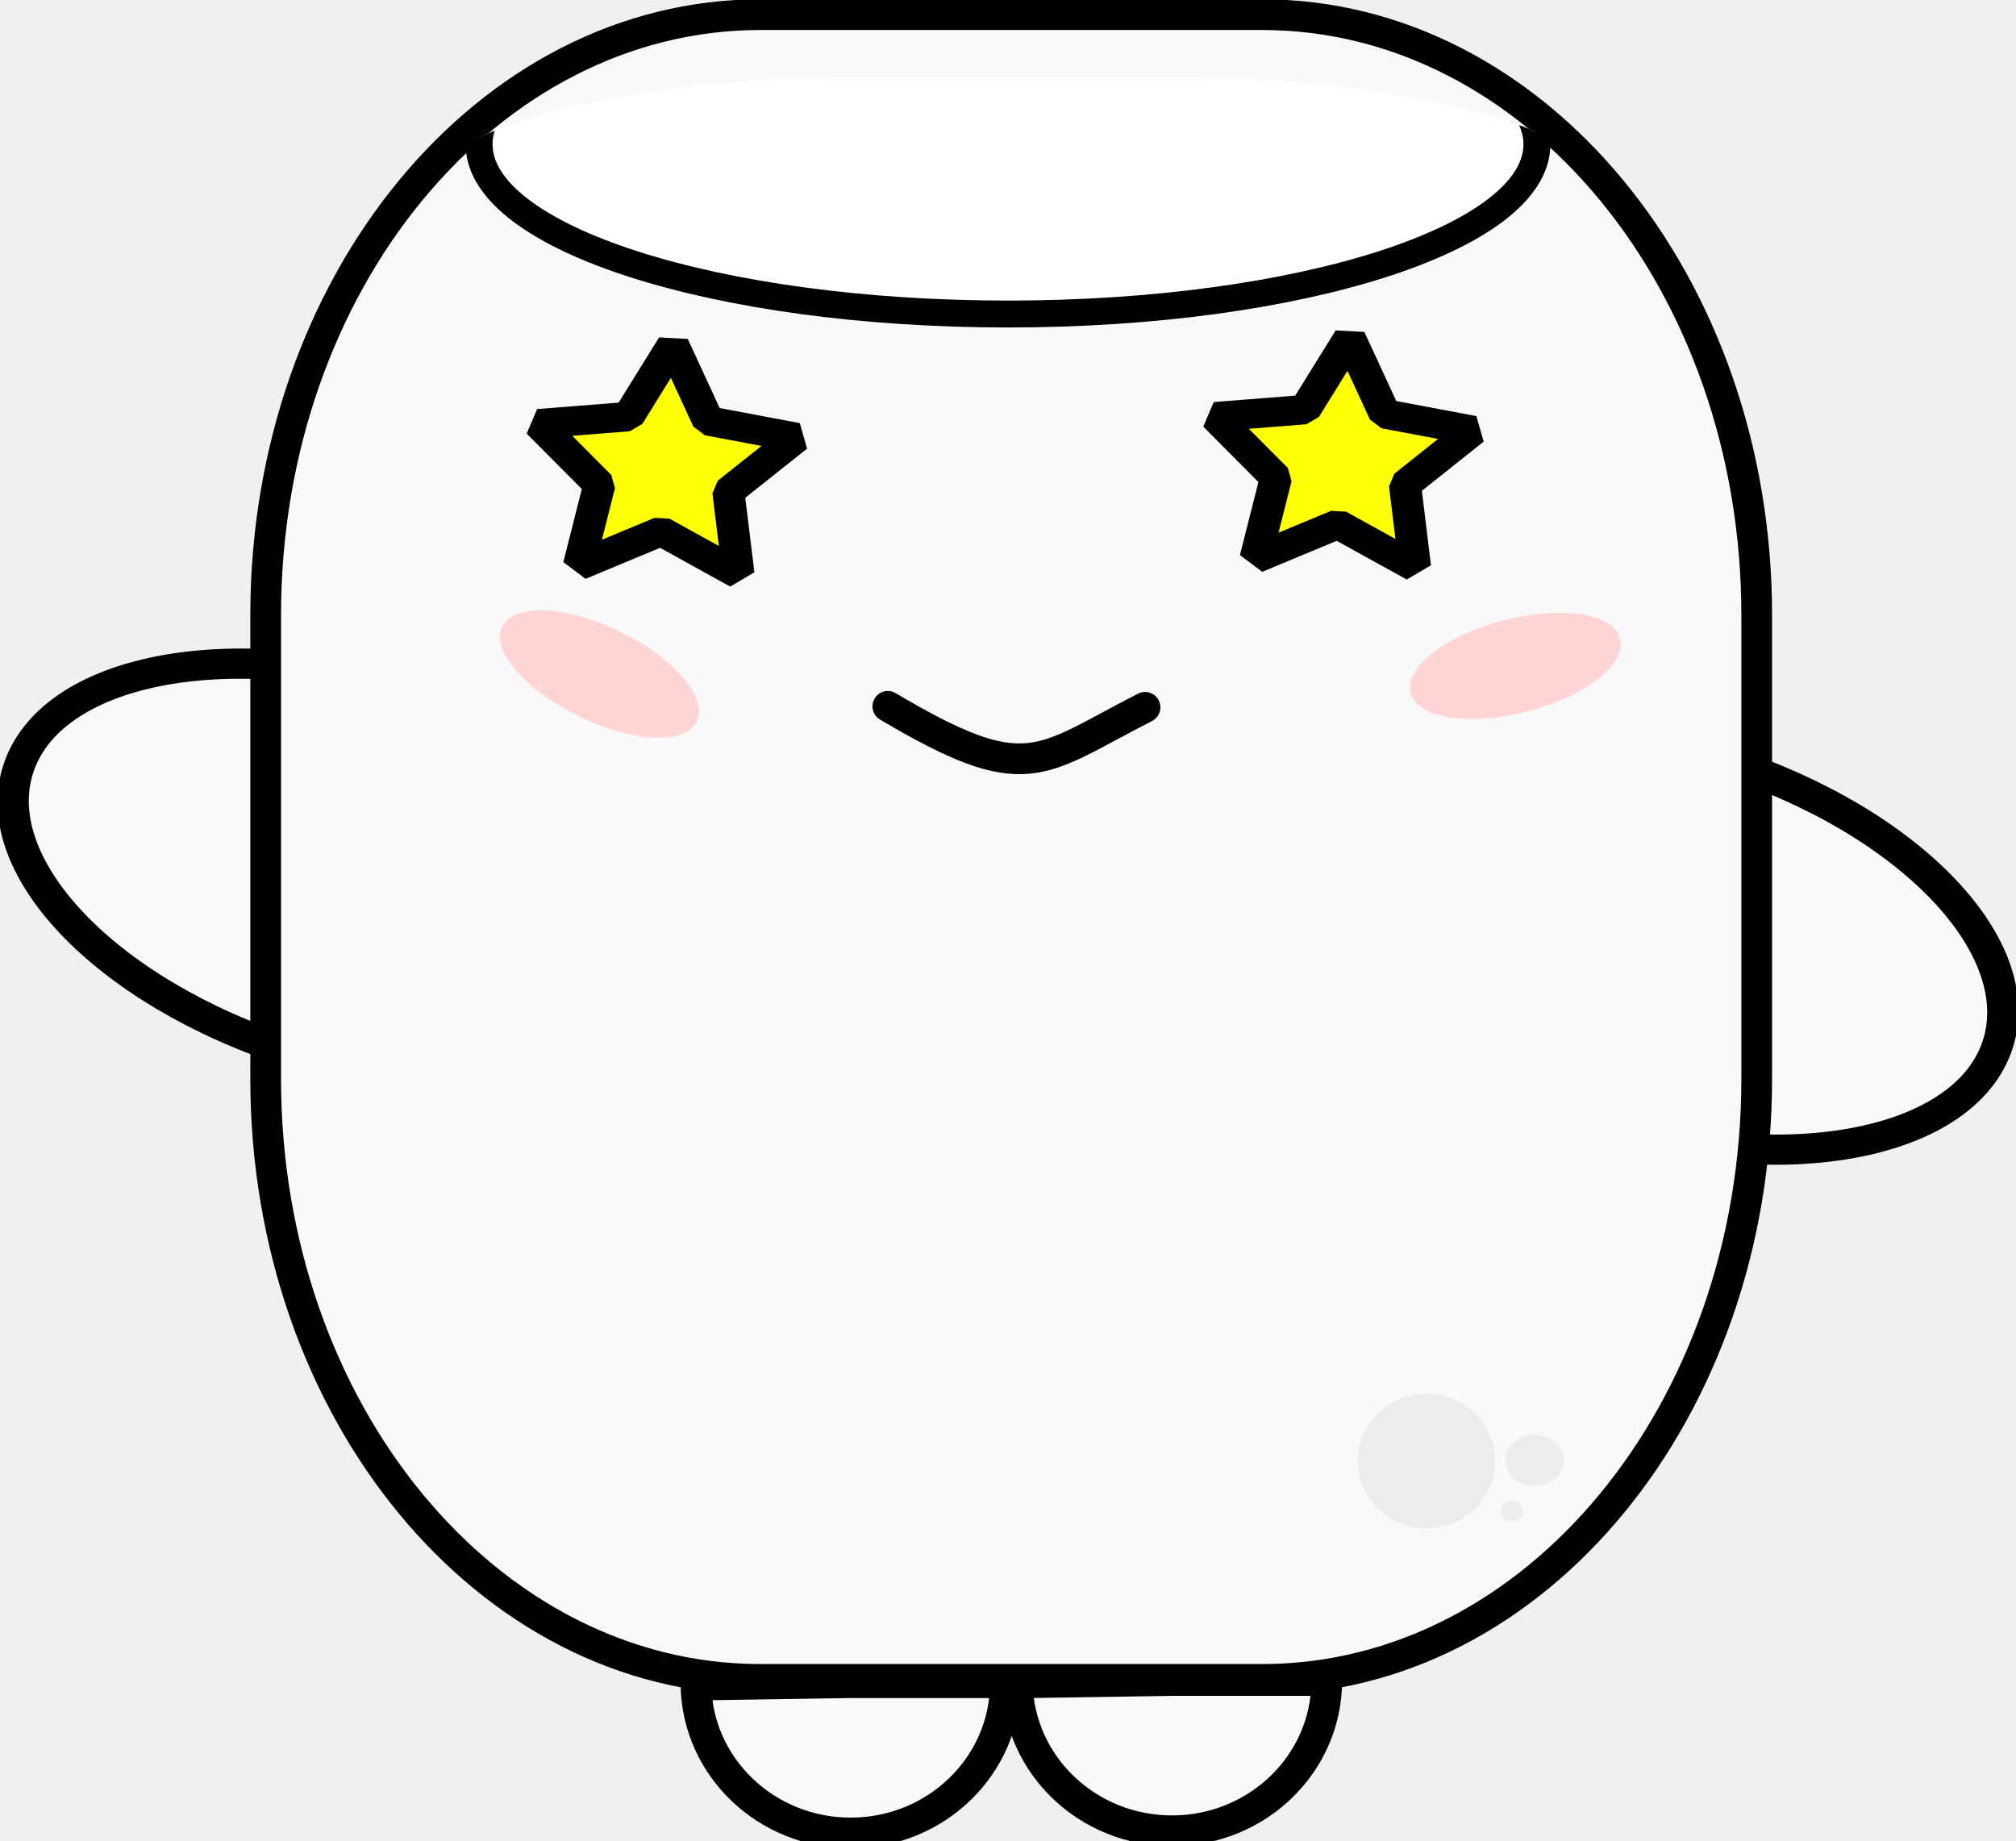
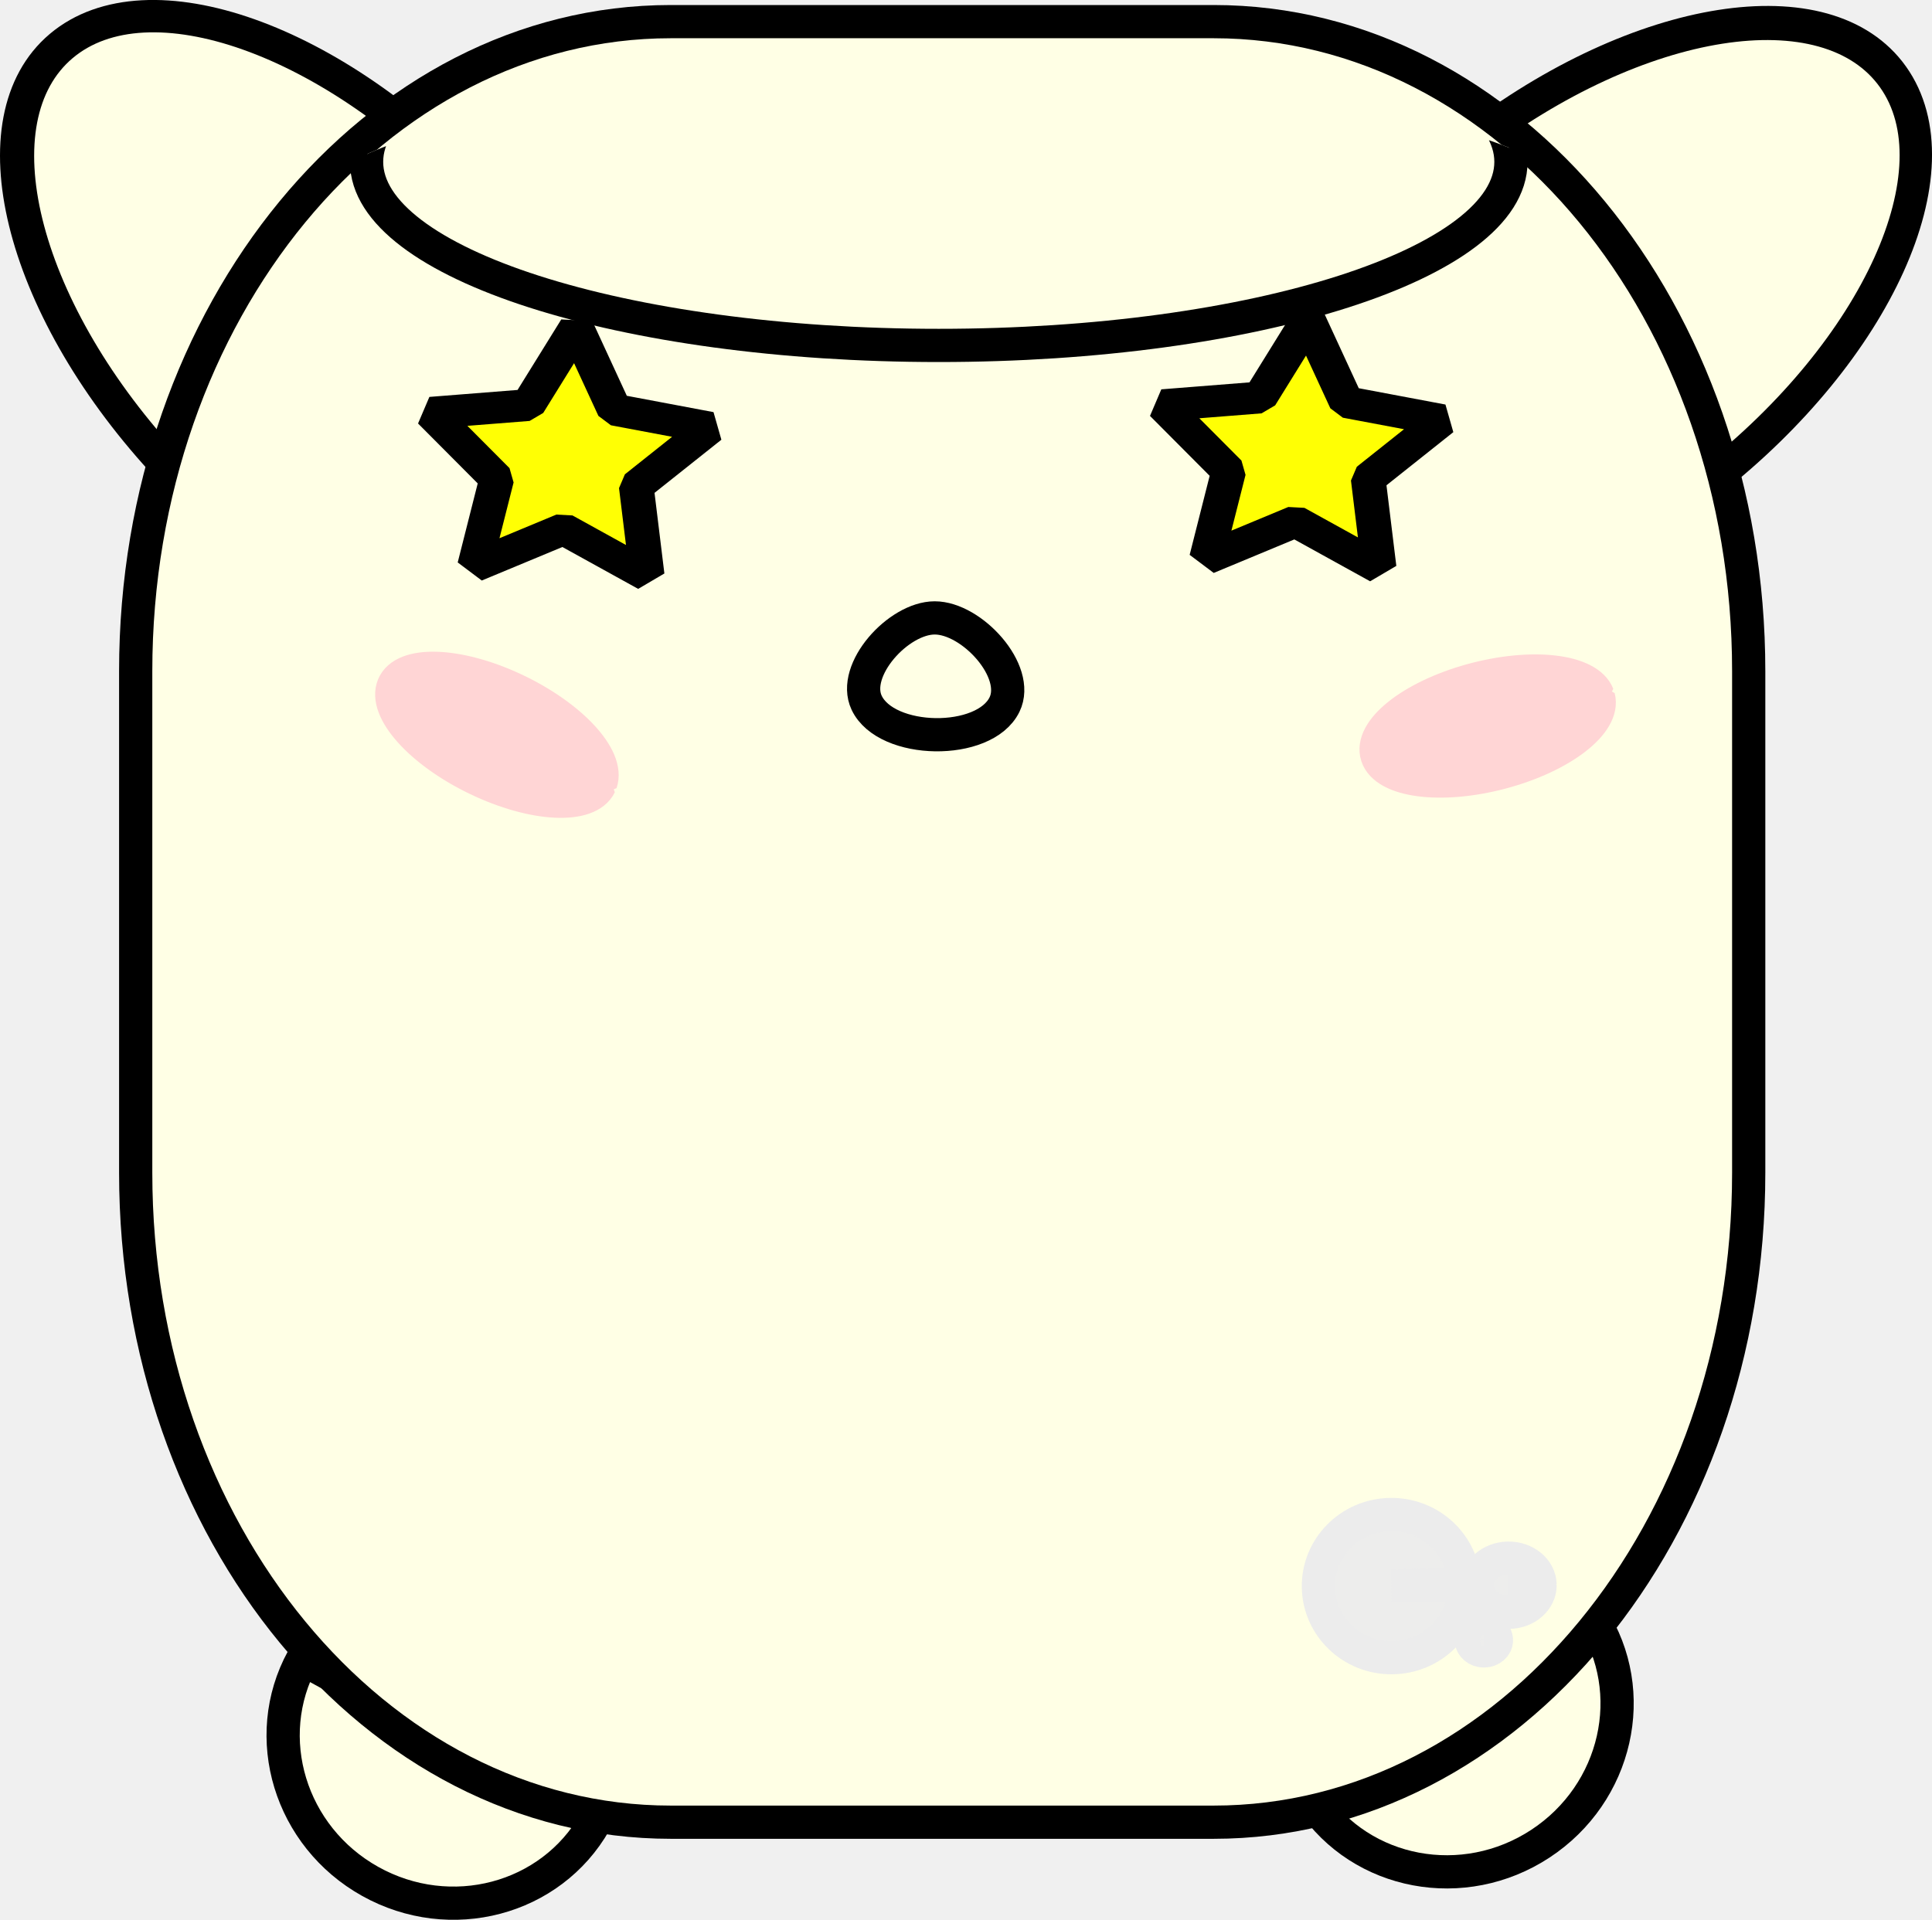
- <svg xmlns="http://www.w3.org/2000/svg" width="104.175mm" height="95.106mm" viewBox="0 0 104.175 95.106" version="1.1" id="svg873">
+ <svg xmlns="http://www.w3.org/2000/svg" width="92.285mm" height="91.718mm" viewBox="0 0 92.285 91.718" version="1.1" id="svg873">
  <defs id="defs867">
    <clipPath clipPathUnits="userSpaceOnUse" id="clipPath954">
      <rect style="fill:#ffffff;fill-opacity:1;stroke:#000000;stroke-width:0.366;stroke-linecap:round;stroke-linejoin:bevel;stroke-miterlimit:4;stroke-dasharray:none;stroke-dashoffset:0;stroke-opacity:1" id="rect956" width="36.475" height="13.135" x="248.236" y="93.46" rx="13.313" ry="3.971" />
    </clipPath>
  </defs>
-   <g id="layer1" transform="translate(-56.3916,-89.94086)">
-     <path transform="matrix(0.3584292,-0.9335569,0.9516389,0.3072189,0,0)" d="m -78.428,182.452 a 9.897,18.451 0 0 1 -9.819,18.45 9.897,18.451 0 0 1 -9.974,-18.159 l 9.896,-0.291 z" id="path1130-0-2-3-1-3" style="fill:#f9f9f9;fill-opacity:1;stroke:#000000;stroke-width:1.589;stroke-linejoin:bevel;stroke-miterlimit:10;stroke-dasharray:none;stroke-dashoffset:0;stroke-opacity:1" />
-     <path transform="matrix(-0.3584292,0.9335569,-0.9516389,-0.3072189,0,0)" d="m 115.558,-118.595 a 9.897,18.451 0 0 1 -9.819,18.45 9.897,18.451 0 0 1 -9.974,-18.159 l 9.896,-0.291 z" id="path1130-0-2-0-6" style="fill:#f9f9f9;fill-opacity:1;stroke:#000000;stroke-width:1.589;stroke-linejoin:bevel;stroke-miterlimit:10;stroke-dasharray:none;stroke-dashoffset:0;stroke-opacity:1" />
-     <rect clip-path="none" rx="25.557" ry="31.031" y="90.698" x="70.12" height="86.025" width="77.048" id="rect829-0-2-7" style="fill:#f9f9f9;fill-opacity:1;stroke:#000000;stroke-width:1.587;stroke-linejoin:bevel;stroke-miterlimit:10;stroke-dasharray:none;stroke-dashoffset:0;stroke-opacity:1" />
-     <path transform="rotate(-14.53395)" d="m 104.655,154.176 a 5.473,2.314 0 0 1 -5.403,2.314 5.473,2.314 0 0 1 -5.541,-2.255 5.473,2.314 0 0 1 5.261,-2.372 5.473,2.314 0 0 1 5.676,2.194 l -5.466,0.119 z" id="path1100-4-7" style="fill:#ffd5d5;fill-opacity:1;stroke:#ffd5d5;stroke-width:0.24;stroke-linejoin:bevel;stroke-miterlimit:10;stroke-dasharray:none;stroke-dashoffset:0;stroke-opacity:1" />
-     <path transform="rotate(26.01126)" d="m 138.714,73.814 a 5.473,2.314 0 0 1 -5.403,2.314 5.473,2.314 0 0 1 -5.541,-2.255 5.473,2.314 0 0 1 5.261,-2.372 5.473,2.314 0 0 1 5.676,2.194 l -5.466,0.119 z" id="path1100-2-7-0" style="fill:#ffd5d5;fill-opacity:1;stroke:#ffd5d5;stroke-width:0.24;stroke-linejoin:bevel;stroke-miterlimit:10;stroke-dasharray:none;stroke-dashoffset:0;stroke-opacity:1" />
-     <path id="path1128-6-9" d="m 102.269,126.441 c 7.218,4.276 7.761,2.872 13.292,0.051" style="fill:none;stroke:#000000;stroke-width:1.587;stroke-linecap:round;stroke-linejoin:miter;stroke-miterlimit:4;stroke-dasharray:none;stroke-opacity:1" />
-     <path d="m 108.345,176.893 a 7.996,7.765 0 0 1 -7.932,7.765 7.996,7.765 0 0 1 -8.058,-7.642 l 7.995,-0.123 z" id="path1130-5-3" style="fill:#f9f9f9;fill-opacity:1;stroke:#000000;stroke-width:1.587;stroke-linejoin:bevel;stroke-miterlimit:10;stroke-dasharray:none;stroke-dashoffset:0;stroke-opacity:1" />
-     <path d="m 124.951,176.78 a 7.996,7.765 0 0 1 -7.932,7.765 7.996,7.765 0 0 1 -8.058,-7.642 l 7.995,-0.123 z" id="path1130-0-6-6" style="fill:#f9f9f9;fill-opacity:1;stroke:#000000;stroke-width:1.587;stroke-linejoin:bevel;stroke-miterlimit:10;stroke-dasharray:none;stroke-dashoffset:0;stroke-opacity:1" />
-     <path d="m 133.589,165.443 a 3.488,3.421 0 0 1 -3.464,3.421 3.488,3.421 0 0 1 -3.511,-3.375 3.488,3.421 0 0 1 3.417,-3.466 3.488,3.421 0 0 1 3.557,3.328 l -3.486,0.092 z" id="path1413-0" style="fill:#ececec;fill-opacity:0.98;stroke:#ececec;stroke-width:0.117;stroke-linecap:round;stroke-linejoin:bevel;stroke-miterlimit:4;stroke-dasharray:none;stroke-dashoffset:0;stroke-opacity:1" />
-     <path d="m 137.202,165.402 a 1.504,1.293 0 0 1 -1.493,1.293 1.504,1.293 0 0 1 -1.513,-1.276 1.504,1.293 0 0 1 1.473,-1.311 1.504,1.293 0 0 1 1.533,1.258 l -1.503,0.035 z" id="path1413-9-6" style="fill:#ececec;fill-opacity:0.98;stroke:#ececec;stroke-width:0.047;stroke-linecap:round;stroke-linejoin:bevel;stroke-miterlimit:4;stroke-dasharray:none;stroke-dashoffset:0;stroke-opacity:1" />
-     <path d="m 135.118,168.028 a 0.598,0.514 0 0 1 -0.594,0.514 0.598,0.514 0 0 1 -0.602,-0.508 0.598,0.514 0 0 1 0.586,-0.521 0.598,0.514 0 0 1 0.61,0.501 l -0.598,0.014 z" id="path1413-9-3-2" style="fill:#ececec;fill-opacity:0.98;stroke:#ececec;stroke-width:0.019;stroke-linecap:round;stroke-linejoin:bevel;stroke-miterlimit:4;stroke-dasharray:none;stroke-dashoffset:0;stroke-opacity:1" />
-     <ellipse transform="matrix(-1.726757,0,0,-1.726757,568.9401,278.0336)" clip-path="url(#clipPath954)" ry="5.079" rx="15.828" cy="104.61" cx="266.662" id="path916-6" style="fill:#ffffff;fill-opacity:1;stroke:#000000;stroke-width:0.805;stroke-linecap:round;stroke-linejoin:bevel;stroke-miterlimit:4;stroke-dasharray:none;stroke-dashoffset:0;stroke-opacity:1" />
-     <path style="fill:#ffff00;fill-opacity:0.98;stroke:#000000;stroke-width:2.516;stroke-linecap:round;stroke-linejoin:bevel;stroke-miterlimit:4;stroke-dasharray:none;stroke-dashoffset:0;stroke-opacity:1" id="path1126" d="m 510.885,167.996 -6.061,-3.652 -6.445,2.923 1.6,-6.893 -4.771,-5.226 7.05,-0.608 3.496,-6.152 2.757,6.517 6.932,1.424 -5.346,4.636 z" transform="matrix(0.6589509,0,0,0.6042038,-242.0984,18.09554)" />
-     <path style="fill:#ffff00;fill-opacity:0.98;stroke:#000000;stroke-width:2.516;stroke-linecap:round;stroke-linejoin:bevel;stroke-miterlimit:4;stroke-dasharray:none;stroke-dashoffset:0;stroke-opacity:1" id="path1126-8" d="m 510.885,167.996 -6.061,-3.652 -6.445,2.923 1.6,-6.893 -4.771,-5.226 7.05,-0.608 3.496,-6.152 2.757,6.517 6.932,1.424 -5.346,4.636 z" transform="matrix(0.6589509,0,0,0.6042038,-207.136,17.73322)" />
+   <g id="layer1" transform="translate(-63.63823,-89.66454)">
+     <path d="m 26.829,215.991 a 7.996,7.765 0 0 1 -7.932,7.765 7.996,7.765 0 0 1 -8.058,-7.642 l 7.995,-0.123 z" id="path1130-0-6-6" style="fill:#ffffe5;fill-opacity:1;stroke:#000000;stroke-width:1.587;stroke-linejoin:bevel;stroke-miterlimit:10;stroke-dasharray:none;stroke-dashoffset:0;stroke-opacity:1" transform="rotate(-32.83935)" />
+     <path d="m 167.315,108.21 a 7.996,7.765 0 0 1 -7.932,7.765 7.996,7.765 0 0 1 -8.058,-7.642 l 7.995,-0.123 z" id="path1130-5-3" style="fill:#ffffe5;fill-opacity:1;stroke:#000000;stroke-width:1.587;stroke-linejoin:bevel;stroke-miterlimit:10;stroke-dasharray:none;stroke-dashoffset:0;stroke-opacity:1" transform="rotate(29.59144)" />
+     <path transform="matrix(-0.5664307,-0.8241094,0.7921433,-0.6103352,0,0)" d="m -158.401,55.752 a 9.897,18.451 0 0 1 -9.819,18.45 9.897,18.451 0 0 1 -9.974,-18.159 l 9.896,-0.291 z" id="path1130-0-2-3-1-3" style="fill:#ffffe5;fill-opacity:1;stroke:#000000;stroke-width:1.589;stroke-linejoin:bevel;stroke-miterlimit:10;stroke-dasharray:none;stroke-dashoffset:0;stroke-opacity:1" />
+     <path transform="matrix(-0.7736826,0.6335734,-0.6746413,-0.7381458,0,0)" d="m 22.68,-131.863 a 9.897,18.451 0 0 1 -9.819,18.45 9.897,18.451 0 0 1 -9.974,-18.159 l 9.896,-0.291 z" id="path1130-0-2-0-6" style="fill:#ffffe5;fill-opacity:1;stroke:#000000;stroke-width:1.589;stroke-linejoin:bevel;stroke-miterlimit:10;stroke-dasharray:none;stroke-dashoffset:0;stroke-opacity:1" />
+     <rect clip-path="none" rx="25.557" ry="31.031" y="90.698" x="70.12" height="86.025" width="77.048" id="rect829-0-2-7" style="fill:#ffffe5;fill-opacity:1;stroke:#000000;stroke-width:1.587;stroke-linejoin:bevel;stroke-miterlimit:10;stroke-dasharray:none;stroke-dashoffset:0;stroke-opacity:1" />
+     <path transform="rotate(-14.53395)" d="m 104.655,154.176 a 5.473,2.314 0 0 1 -5.403,2.314 5.473,2.314 0 0 1 -5.541,-2.255 5.473,2.314 0 0 1 5.261,-2.372 5.473,2.314 0 0 1 5.676,2.194 l -5.466,0.119 z" id="path1100-4-7" style="fill:#ffd5d5;fill-opacity:1;stroke:#ffd5d5;stroke-width:1.587;stroke-linejoin:bevel;stroke-miterlimit:10;stroke-dasharray:none;stroke-dashoffset:0;stroke-opacity:1" />
+     <path transform="rotate(26.01126)" d="m 138.714,73.814 a 5.473,2.314 0 0 1 -5.403,2.314 5.473,2.314 0 0 1 -5.541,-2.255 5.473,2.314 0 0 1 5.261,-2.372 5.473,2.314 0 0 1 5.676,2.194 l -5.466,0.119 z" id="path1100-2-7-0" style="fill:#ffd5d5;fill-opacity:1;stroke:#ffd5d5;stroke-width:1.587;stroke-linejoin:bevel;stroke-miterlimit:10;stroke-dasharray:none;stroke-dashoffset:0;stroke-opacity:1" />
+     <path id="path1128-6-9" d="m 111.621,123.325 c -0.96,1.974 -5.648,1.9 -6.586,-0.085 -0.739,-1.566 1.517,-4.052 3.249,-4.054 1.772,-0.003 4.112,2.546 3.337,4.139 z" style="fill:none;stroke:#000000;stroke-width:1.587;stroke-linecap:round;stroke-linejoin:miter;stroke-miterlimit:4;stroke-dasharray:none;stroke-opacity:1" />
+     <path d="m 133.589,165.443 a 3.488,3.421 0 0 1 -3.464,3.421 3.488,3.421 0 0 1 -3.511,-3.375 3.488,3.421 0 0 1 3.417,-3.466 3.488,3.421 0 0 1 3.557,3.328 l -3.486,0.092 z" id="path1413-0" style="fill:#ececec;fill-opacity:0.98;stroke:#ececec;stroke-width:1.587;stroke-linecap:round;stroke-linejoin:bevel;stroke-miterlimit:4;stroke-dasharray:none;stroke-dashoffset:0;stroke-opacity:1" />
+     <path d="m 137.202,165.402 a 1.504,1.293 0 0 1 -1.493,1.293 1.504,1.293 0 0 1 -1.513,-1.276 1.504,1.293 0 0 1 1.473,-1.311 1.504,1.293 0 0 1 1.533,1.258 l -1.503,0.035 z" id="path1413-9-6" style="fill:#ececec;fill-opacity:0.98;stroke:#ececec;stroke-width:1.587;stroke-linecap:round;stroke-linejoin:bevel;stroke-miterlimit:4;stroke-dasharray:none;stroke-dashoffset:0;stroke-opacity:1" />
+     <path d="m 135.118,168.028 a 0.598,0.514 0 0 1 -0.594,0.514 0.598,0.514 0 0 1 -0.602,-0.508 0.598,0.514 0 0 1 0.586,-0.521 0.598,0.514 0 0 1 0.61,0.501 l -0.598,0.014 z" id="path1413-9-3-2" style="fill:#ececec;fill-opacity:0.98;stroke:#ececec;stroke-width:1.587;stroke-linecap:round;stroke-linejoin:bevel;stroke-miterlimit:4;stroke-dasharray:none;stroke-dashoffset:0;stroke-opacity:1" />
+     <ellipse transform="matrix(-1.726757,0,0,-1.726757,568.9401,278.0336)" clip-path="url(#clipPath954)" ry="5.079" rx="15.828" cy="104.61" cx="266.662" id="path916-6" style="fill:#ffffe5;fill-opacity:1;stroke:#000000;stroke-width:0.919;stroke-linecap:round;stroke-linejoin:bevel;stroke-miterlimit:4;stroke-dasharray:none;stroke-dashoffset:0;stroke-opacity:1" />
+     <path style="fill:#ffff00;fill-opacity:0.98;stroke:#000000;stroke-width:2.516;stroke-linecap:round;stroke-linejoin:bevel;stroke-miterlimit:4;stroke-dasharray:none;stroke-dashoffset:0;stroke-opacity:1" id="path1126" d="m 510.885,167.996 -6.061,-3.652 -6.445,2.923 1.6,-6.893 -4.771,-5.226 7.05,-0.608 3.496,-6.152 2.757,6.517 6.932,1.424 -5.346,4.636 z" transform="matrix(0.6589509,0,0,0.6042038,-242.0984,15.64431)" />
+     <path style="fill:#ffff00;fill-opacity:0.98;stroke:#000000;stroke-width:2.516;stroke-linecap:round;stroke-linejoin:bevel;stroke-miterlimit:4;stroke-dasharray:none;stroke-dashoffset:0;stroke-opacity:1" id="path1126-8" d="m 510.885,167.996 -6.061,-3.652 -6.445,2.923 1.6,-6.893 -4.771,-5.226 7.05,-0.608 3.496,-6.152 2.757,6.517 6.932,1.424 -5.346,4.636 z" transform="matrix(0.6589509,0,0,0.6042038,-207.136,15.28198)" />
  </g>
</svg>
